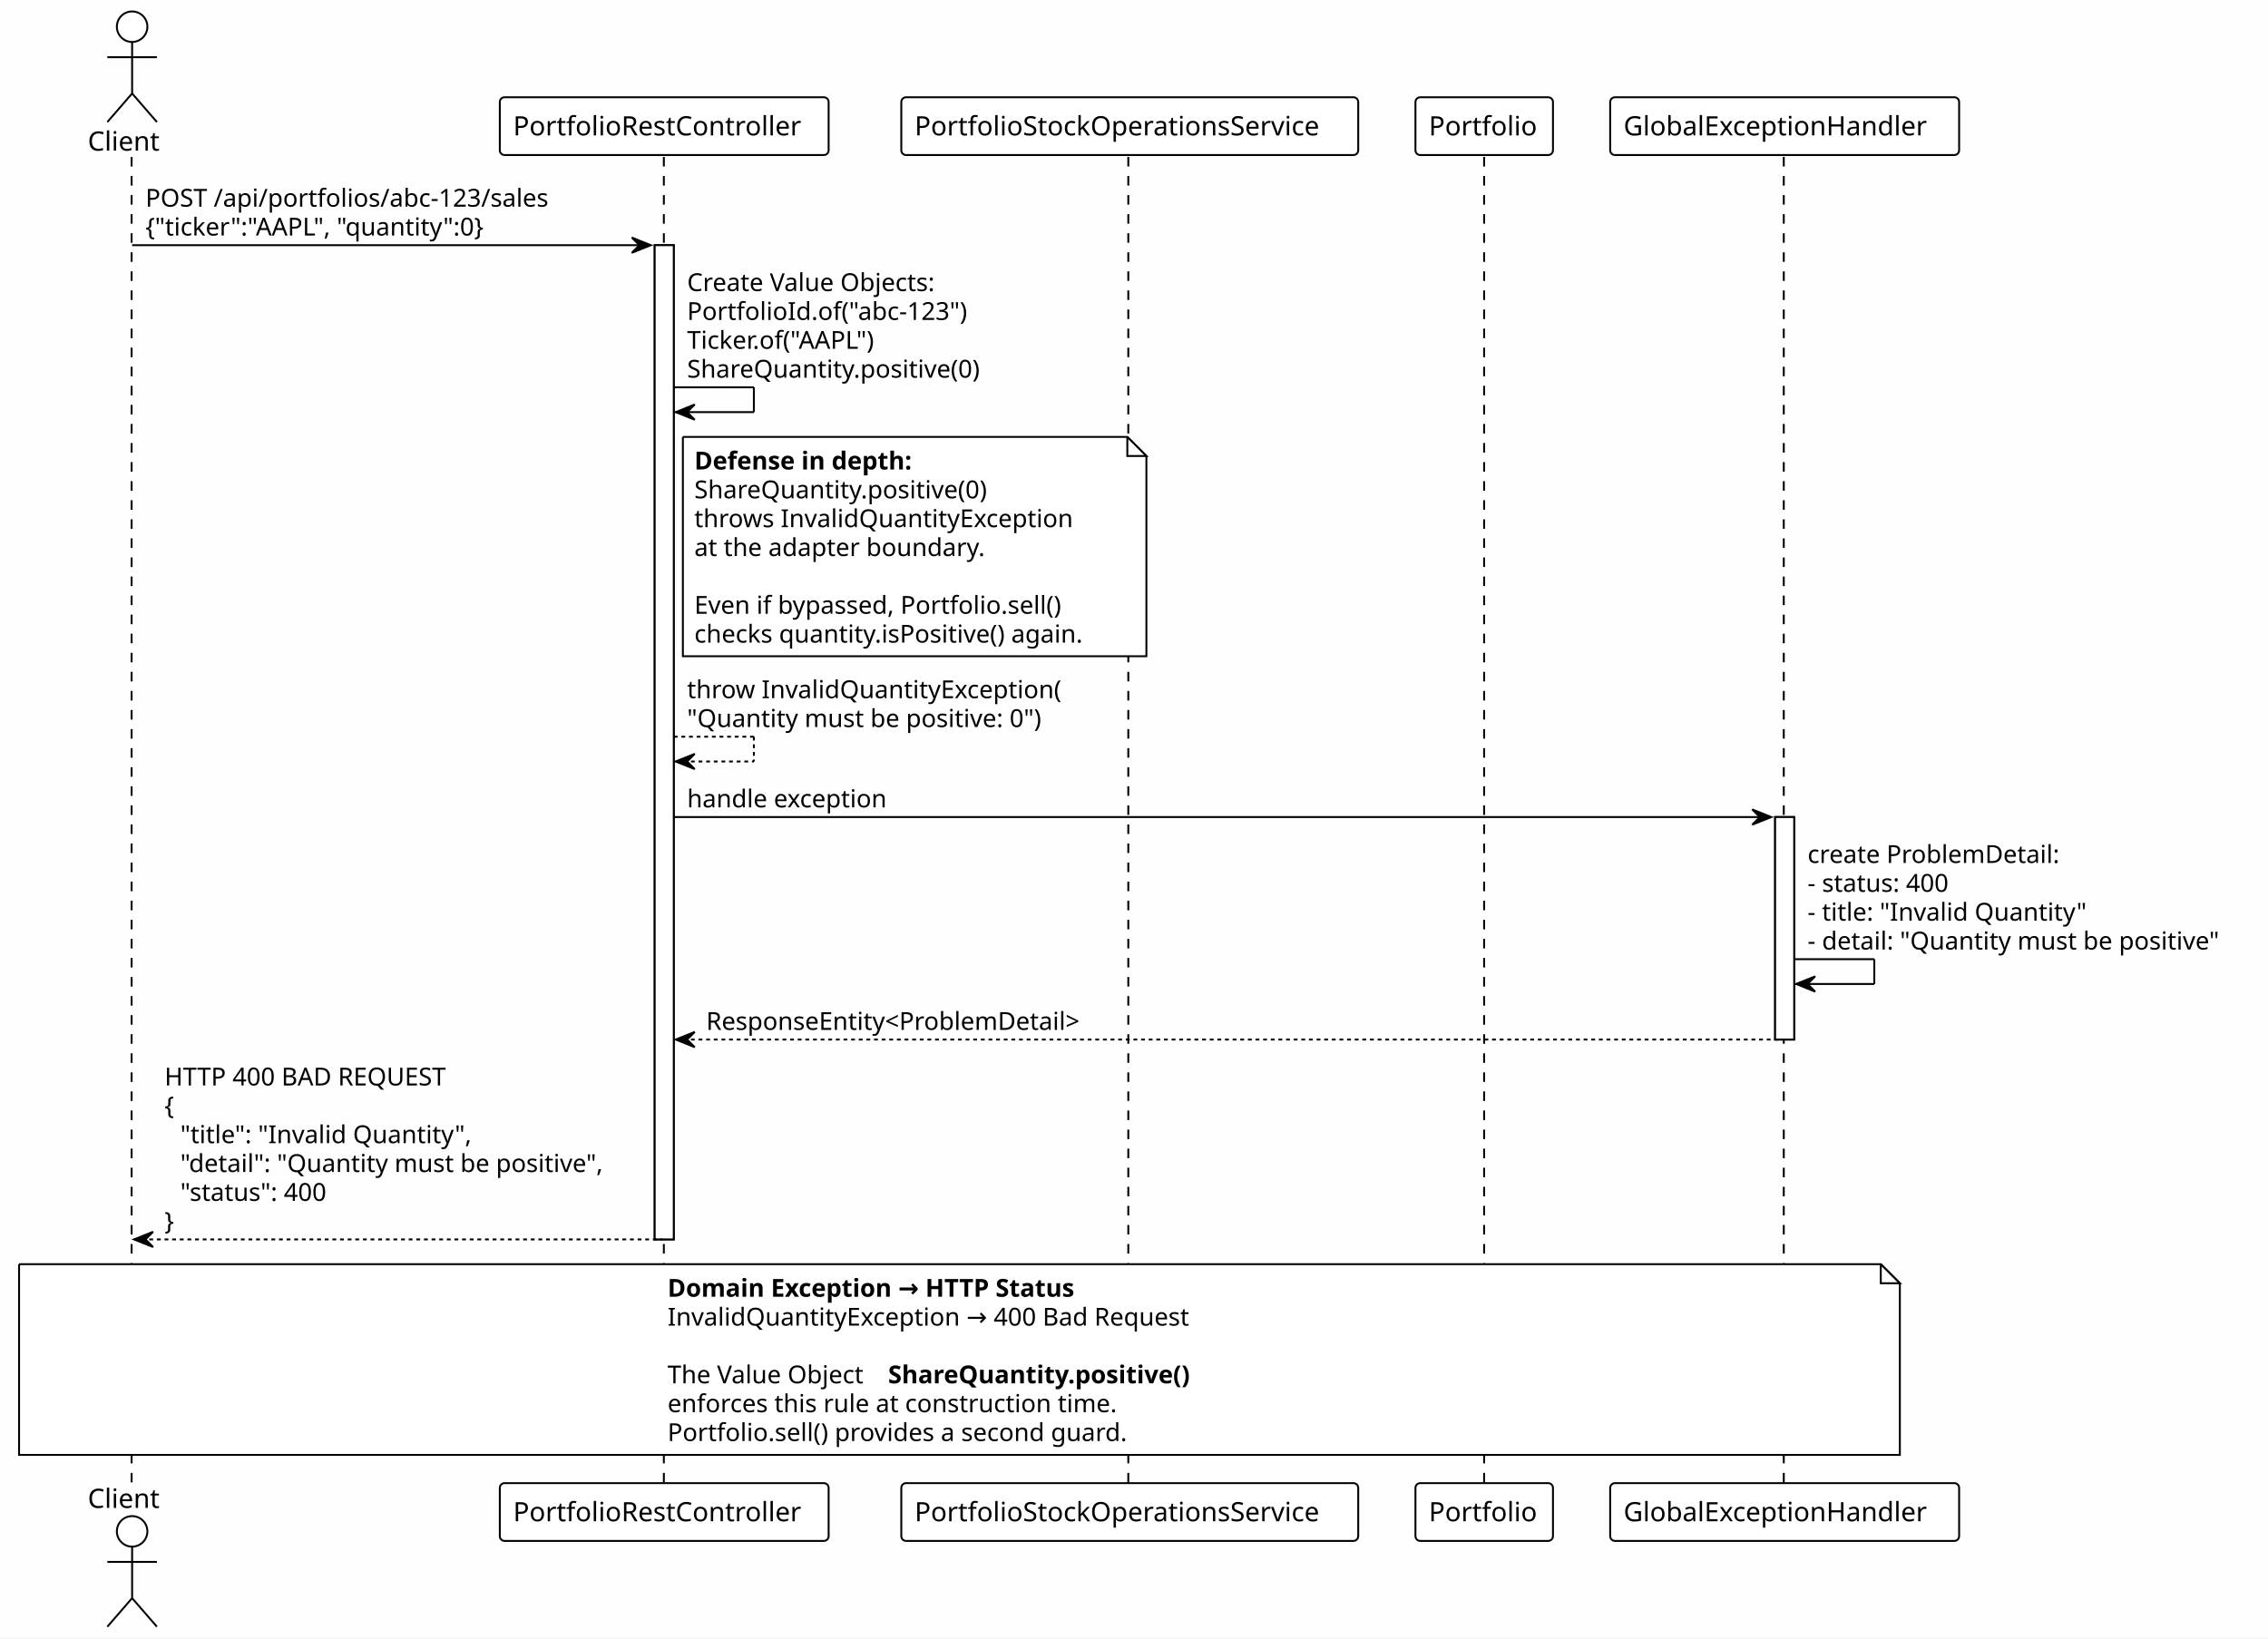
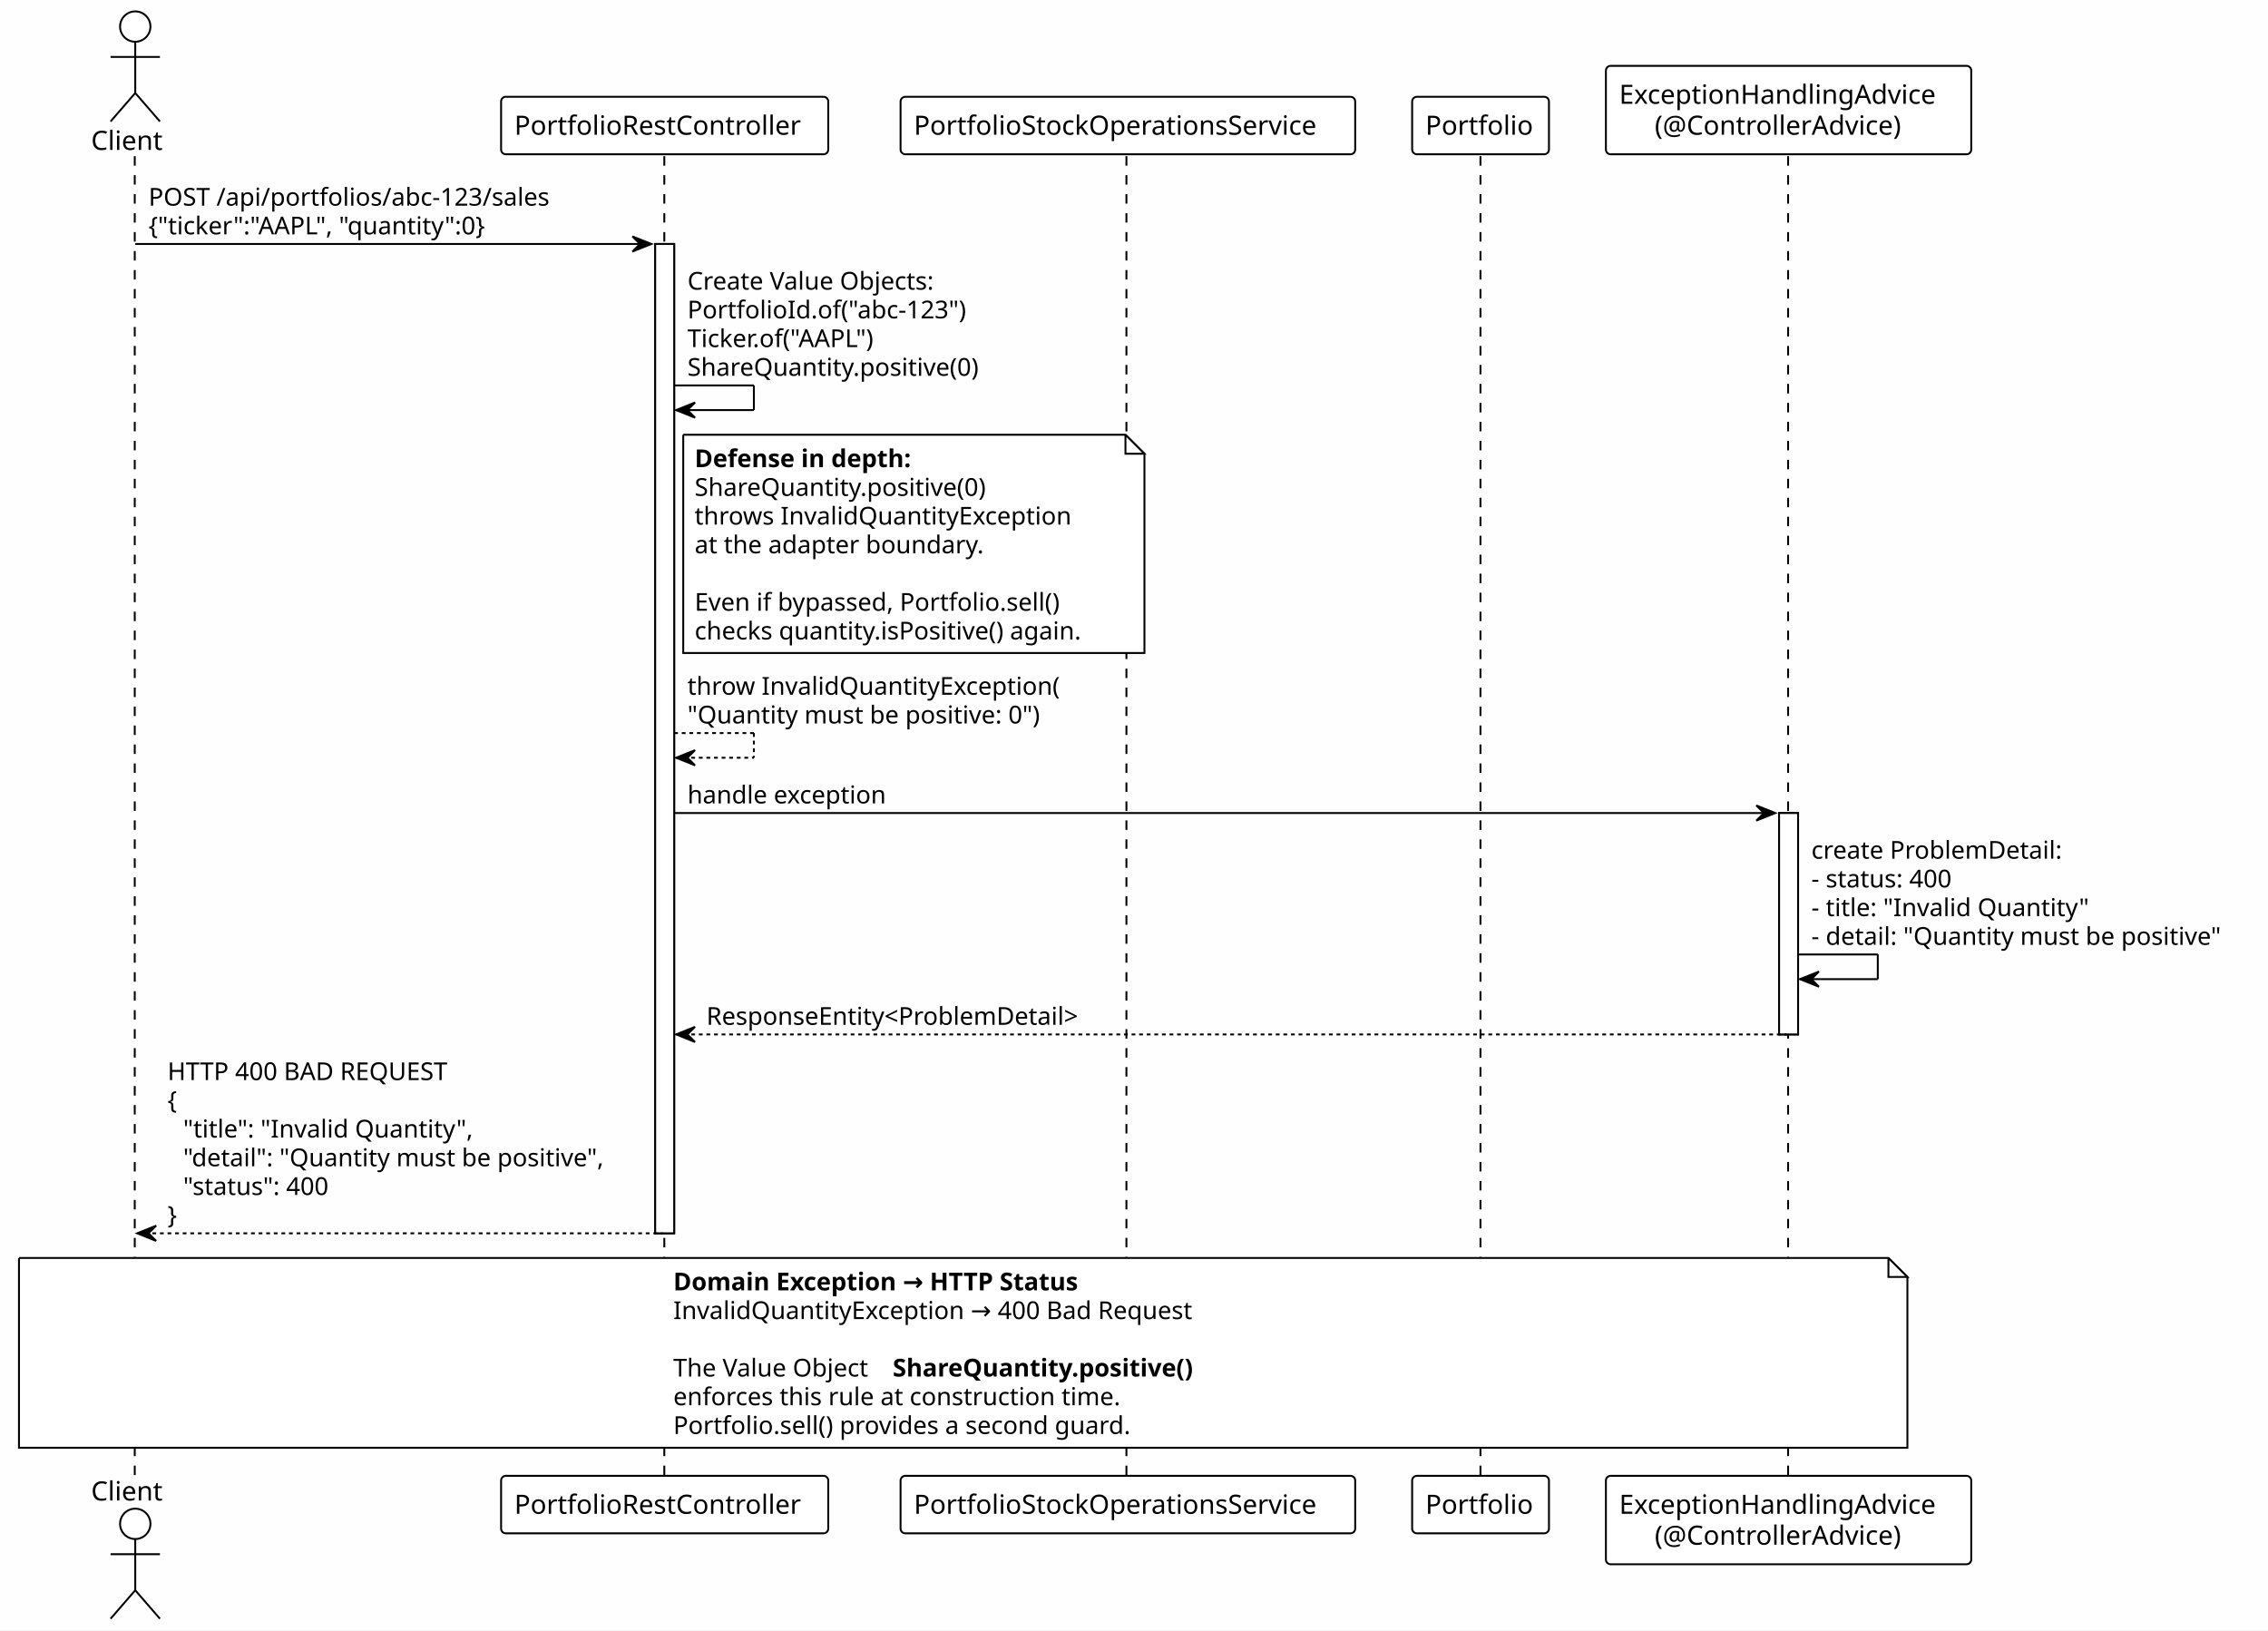
- <svg xmlns="http://www.w3.org/2000/svg" contentStyleType="text/css" data-diagram-type="SEQUENCE" height="859px" preserveAspectRatio="none" style="width:1189px;height:859px;background:#FEFEFE;" version="1.1" viewBox="0 0 1189 859" width="1189px" zoomAndPan="magnify">
+ <svg xmlns="http://www.w3.org/2000/svg" contentStyleType="text/css" data-diagram-type="SEQUENCE" height="859px" preserveAspectRatio="none" style="width:1195px;height:859px;background:#FEFEFE;" version="1.1" viewBox="0 0 1195 859" width="1195px" zoomAndPan="magnify">
  <defs />
  <g>
-     <rect fill="#FEFEFE" height="859" style="stroke:none;stroke-width:1;" width="1189" x="0" y="0" />
+     <rect fill="#FEFEFE" height="859" style="stroke:none;stroke-width:1;" width="1195" x="0" y="0" />
    <g>
-       <rect fill="#FFFFFF" height="521.32" style="stroke:#000000;stroke-width:1;" width="10" x="343.217" y="128.562" />
+       <rect fill="#FFFFFF" height="521.32" style="stroke:#000000;stroke-width:1;" width="10" x="345.217" y="128.562" />
    </g>
    <g>
-       <rect fill="#FFFFFF" height="116.664" style="stroke:#000000;stroke-width:1;" width="10" x="930.609" y="428.422" />
+       <rect fill="#FFFFFF" height="116.664" style="stroke:#000000;stroke-width:1;" width="10" x="937.394" y="428.422" />
    </g>
    <g class="participant-lifeline" data-entity-uid="part1" data-qualified-name="Client" id="part1-lifeline">
      <g>
-         <rect fill="#000000" fill-opacity="0" height="696.383" width="8" x="65.265" y="82.297" />
-         <line style="stroke:#000000;stroke-width:1;stroke-dasharray:5,5;" x1="69" x2="69" y1="82.297" y2="778.68" />
+         <rect fill="#000000" fill-opacity="0" height="696.383" width="8" x="67.265" y="82.297" />
+         <line style="stroke:#000000;stroke-width:1;stroke-dasharray:5,5;" x1="71" x2="71" y1="82.297" y2="778.68" />
      </g>
    </g>
    <g class="participant-lifeline" data-entity-uid="part2" data-qualified-name="Controller" id="part2-lifeline">
      <g>
-         <rect fill="#000000" fill-opacity="0" height="696.383" width="8" x="344.217" y="82.297" />
-         <line style="stroke:#000000;stroke-width:1;stroke-dasharray:5,5;" x1="348.022" x2="348.022" y1="82.297" y2="778.68" />
+         <rect fill="#000000" fill-opacity="0" height="696.383" width="8" x="346.217" y="82.297" />
+         <line style="stroke:#000000;stroke-width:1;stroke-dasharray:5,5;" x1="350.022" x2="350.022" y1="82.297" y2="778.68" />
      </g>
    </g>
    <g class="participant-lifeline" data-entity-uid="part3" data-qualified-name="Service" id="part3-lifeline">
      <g>
-         <rect fill="#000000" fill-opacity="0" height="696.383" width="8" x="588.28" y="82.297" />
-         <line style="stroke:#000000;stroke-width:1;stroke-dasharray:5,5;" x1="591.507" x2="591.507" y1="82.297" y2="778.68" />
+         <rect fill="#000000" fill-opacity="0" height="696.383" width="8" x="590.28" y="82.297" />
+         <line style="stroke:#000000;stroke-width:1;stroke-dasharray:5,5;" x1="593.507" x2="593.507" y1="82.297" y2="778.68" />
      </g>
    </g>
    <g class="participant-lifeline" data-entity-uid="part4" data-qualified-name="Portfolio" id="part4-lifeline">
      <g>
-         <rect fill="#000000" fill-opacity="0" height="696.383" width="8" x="774.098" y="82.297" />
-         <line style="stroke:#000000;stroke-width:1;stroke-dasharray:5,5;" x1="778.052" x2="778.052" y1="82.297" y2="778.68" />
+         <rect fill="#000000" fill-opacity="0" height="696.383" width="8" x="776.098" y="82.297" />
+         <line style="stroke:#000000;stroke-width:1;stroke-dasharray:5,5;" x1="780.052" x2="780.052" y1="82.297" y2="778.68" />
      </g>
    </g>
    <g class="participant-lifeline" data-entity-uid="part5" data-qualified-name="Handler" id="part5-lifeline">
      <g>
-         <rect fill="#000000" fill-opacity="0" height="696.383" width="8" x="931.609" y="82.297" />
-         <line style="stroke:#000000;stroke-width:1;stroke-dasharray:5,5;" x1="935.144" x2="935.144" y1="82.297" y2="778.68" />
+         <rect fill="#000000" fill-opacity="0" height="696.383" width="8" x="938.394" y="82.297" />
+         <line style="stroke:#000000;stroke-width:1;stroke-dasharray:5,5;" x1="942.144" x2="942.144" y1="82.297" y2="778.68" />
      </g>
    </g>
    <g class="participant participant-head" data-entity-uid="part1" data-qualified-name="Client" id="part1-head">
-       <text fill="#000000" font-family="Verdana" font-size="14" lengthAdjust="spacing" textLength="40.53" x="46" y="78.995">Client</text>
-       <ellipse cx="69.265" cy="14" fill="#FFFFFF" rx="8" ry="8" style="stroke:#000000;stroke-width:1;" />
-       <path d="M69.265,22 L69.265,49 M56.265,30 L82.265,30 M69.265,49 L56.265,64 M69.265,49 L82.265,64" fill="none" style="stroke:#000000;stroke-width:1;" />
+       <text fill="#000000" font-family="Verdana" font-size="14" lengthAdjust="spacing" textLength="40.53" x="48" y="78.995">Client</text>
+       <ellipse cx="71.265" cy="14" fill="#FFFFFF" rx="8" ry="8" style="stroke:#000000;stroke-width:1;" />
+       <path d="M71.265,22 L71.265,49 M58.265,30 L84.265,30 M71.265,49 L58.265,64 M71.265,49 L84.265,64" fill="none" style="stroke:#000000;stroke-width:1;" />
    </g>
    <g class="participant participant-tail" data-entity-uid="part1" data-qualified-name="Client" id="part1-tail">
-       <text fill="#000000" font-family="Verdana" font-size="14" lengthAdjust="spacing" textLength="40.53" x="46" y="790.675">Client</text>
-       <ellipse cx="69.265" cy="802.977" fill="#FFFFFF" rx="8" ry="8" style="stroke:#000000;stroke-width:1;" />
-       <path d="M69.265,810.977 L69.265,837.977 M56.265,818.977 L82.265,818.977 M69.265,837.977 L56.265,852.977 M69.265,837.977 L82.265,852.977" fill="none" style="stroke:#000000;stroke-width:1;" />
+       <text fill="#000000" font-family="Verdana" font-size="14" lengthAdjust="spacing" textLength="40.53" x="48" y="790.675">Client</text>
+       <ellipse cx="71.265" cy="802.977" fill="#FFFFFF" rx="8" ry="8" style="stroke:#000000;stroke-width:1;" />
+       <path d="M71.265,810.977 L71.265,837.977 M58.265,818.977 L84.265,818.977 M71.265,837.977 L58.265,852.977 M71.265,837.977 L84.265,852.977" fill="none" style="stroke:#000000;stroke-width:1;" />
    </g>
    <g class="participant participant-head" data-entity-uid="part2" data-qualified-name="Controller" id="part2-head">
-       <rect fill="#FFFFFF" height="30.297" rx="2.5" ry="2.5" style="stroke:#000000;stroke-width:1;" width="172.389" x="262.022" y="51" />
-       <text fill="#000000" font-family="Verdana" font-size="14" lengthAdjust="spacing" textLength="158.389" x="269.022" y="70.995">PortfolioRestController</text>
+       <rect fill="#FFFFFF" height="30.297" rx="2.5" ry="2.5" style="stroke:#000000;stroke-width:1;" width="172.389" x="264.022" y="51" />
+       <text fill="#000000" font-family="Verdana" font-size="14" lengthAdjust="spacing" textLength="158.389" x="271.022" y="70.995">PortfolioRestController</text>
    </g>
    <g class="participant participant-tail" data-entity-uid="part2" data-qualified-name="Controller" id="part2-tail">
-       <rect fill="#FFFFFF" height="30.297" rx="2.5" ry="2.5" style="stroke:#000000;stroke-width:1;" width="172.389" x="262.022" y="777.68" />
-       <text fill="#000000" font-family="Verdana" font-size="14" lengthAdjust="spacing" textLength="158.389" x="269.022" y="797.675">PortfolioRestController</text>
+       <rect fill="#FFFFFF" height="30.297" rx="2.5" ry="2.5" style="stroke:#000000;stroke-width:1;" width="172.389" x="264.022" y="777.68" />
+       <text fill="#000000" font-family="Verdana" font-size="14" lengthAdjust="spacing" textLength="158.389" x="271.022" y="797.675">PortfolioRestController</text>
    </g>
    <g class="participant participant-head" data-entity-uid="part3" data-qualified-name="Service" id="part3-head">
-       <rect fill="#FFFFFF" height="30.297" rx="2.5" ry="2.5" style="stroke:#000000;stroke-width:1;" width="239.545" x="472.507" y="51" />
-       <text fill="#000000" font-family="Verdana" font-size="14" lengthAdjust="spacing" textLength="225.545" x="479.507" y="70.995">PortfolioStockOperationsService</text>
+       <rect fill="#FFFFFF" height="30.297" rx="2.5" ry="2.5" style="stroke:#000000;stroke-width:1;" width="239.545" x="474.507" y="51" />
+       <text fill="#000000" font-family="Verdana" font-size="14" lengthAdjust="spacing" textLength="225.545" x="481.507" y="70.995">PortfolioStockOperationsService</text>
    </g>
    <g class="participant participant-tail" data-entity-uid="part3" data-qualified-name="Service" id="part3-tail">
-       <rect fill="#FFFFFF" height="30.297" rx="2.5" ry="2.5" style="stroke:#000000;stroke-width:1;" width="239.545" x="472.507" y="777.68" />
-       <text fill="#000000" font-family="Verdana" font-size="14" lengthAdjust="spacing" textLength="225.545" x="479.507" y="797.675">PortfolioStockOperationsService</text>
+       <rect fill="#FFFFFF" height="30.297" rx="2.5" ry="2.5" style="stroke:#000000;stroke-width:1;" width="239.545" x="474.507" y="777.68" />
+       <text fill="#000000" font-family="Verdana" font-size="14" lengthAdjust="spacing" textLength="225.545" x="481.507" y="797.675">PortfolioStockOperationsService</text>
    </g>
    <g class="participant participant-head" data-entity-uid="part4" data-qualified-name="Portfolio" id="part4-head">
-       <rect fill="#FFFFFF" height="30.297" rx="2.5" ry="2.5" style="stroke:#000000;stroke-width:1;" width="72.092" x="742.052" y="51" />
-       <text fill="#000000" font-family="Verdana" font-size="14" lengthAdjust="spacing" textLength="58.092" x="749.052" y="70.995">Portfolio</text>
+       <rect fill="#FFFFFF" height="30.297" rx="2.5" ry="2.5" style="stroke:#000000;stroke-width:1;" width="72.092" x="744.052" y="51" />
+       <text fill="#000000" font-family="Verdana" font-size="14" lengthAdjust="spacing" textLength="58.092" x="751.052" y="70.995">Portfolio</text>
    </g>
    <g class="participant participant-tail" data-entity-uid="part4" data-qualified-name="Portfolio" id="part4-tail">
-       <rect fill="#FFFFFF" height="30.297" rx="2.5" ry="2.5" style="stroke:#000000;stroke-width:1;" width="72.092" x="742.052" y="777.68" />
-       <text fill="#000000" font-family="Verdana" font-size="14" lengthAdjust="spacing" textLength="58.092" x="749.052" y="797.675">Portfolio</text>
+       <rect fill="#FFFFFF" height="30.297" rx="2.5" ry="2.5" style="stroke:#000000;stroke-width:1;" width="72.092" x="744.052" y="777.68" />
+       <text fill="#000000" font-family="Verdana" font-size="14" lengthAdjust="spacing" textLength="58.092" x="751.052" y="797.675">Portfolio</text>
    </g>
    <g class="participant participant-head" data-entity-uid="part5" data-qualified-name="Handler" id="part5-head">
-       <rect fill="#FFFFFF" height="30.297" rx="2.5" ry="2.5" style="stroke:#000000;stroke-width:1;" width="182.93" x="844.144" y="51" />
-       <text fill="#000000" font-family="Verdana" font-size="14" lengthAdjust="spacing" textLength="168.93" x="851.144" y="70.995">GlobalExceptionHandler</text>
+       <rect fill="#FFFFFF" height="46.594" rx="2.5" ry="2.5" style="stroke:#000000;stroke-width:1;" width="192.5" x="846.144" y="34.703" />
+       <text fill="#000000" font-family="Verdana" font-size="14" lengthAdjust="spacing" textLength="178.5" x="853.144" y="54.698">ExceptionHandlingAdvice</text>
+       <text fill="#000000" font-family="Verdana" font-size="14" lengthAdjust="spacing" textLength="141.046" x="871.871" y="70.995">(@ControllerAdvice)</text>
    </g>
    <g class="participant participant-tail" data-entity-uid="part5" data-qualified-name="Handler" id="part5-tail">
-       <rect fill="#FFFFFF" height="30.297" rx="2.5" ry="2.5" style="stroke:#000000;stroke-width:1;" width="182.93" x="844.144" y="777.68" />
-       <text fill="#000000" font-family="Verdana" font-size="14" lengthAdjust="spacing" textLength="168.93" x="851.144" y="797.675">GlobalExceptionHandler</text>
+       <rect fill="#FFFFFF" height="46.594" rx="2.5" ry="2.5" style="stroke:#000000;stroke-width:1;" width="192.5" x="846.144" y="777.68" />
+       <text fill="#000000" font-family="Verdana" font-size="14" lengthAdjust="spacing" textLength="178.5" x="853.144" y="797.675">ExceptionHandlingAdvice</text>
+       <text fill="#000000" font-family="Verdana" font-size="14" lengthAdjust="spacing" textLength="141.046" x="871.871" y="813.972">(@ControllerAdvice)</text>
    </g>
    <g>
-       <rect fill="#FFFFFF" height="521.32" style="stroke:#000000;stroke-width:1;" width="10" x="343.217" y="128.562" />
+       <rect fill="#FFFFFF" height="521.32" style="stroke:#000000;stroke-width:1;" width="10" x="345.217" y="128.562" />
    </g>
    <g>
-       <rect fill="#FFFFFF" height="116.664" style="stroke:#000000;stroke-width:1;" width="10" x="930.609" y="428.422" />
+       <rect fill="#FFFFFF" height="116.664" style="stroke:#000000;stroke-width:1;" width="10" x="937.394" y="428.422" />
    </g>
    <g class="message" data-entity-1="part1" data-entity-2="part2" id="msg1">
-       <polygon fill="#000000" points="331.217,124.562,341.217,128.562,331.217,132.562,335.217,128.562" style="stroke:#000000;stroke-width:1;" />
-       <line style="stroke:#000000;stroke-width:1;" x1="69.265" x2="337.217" y1="128.562" y2="128.562" />
-       <text fill="#000000" font-family="Verdana" font-size="13" lengthAdjust="spacing" textLength="222.866" x="76.265" y="108.364">POST /api/portfolios/abc-123/sales</text>
-       <text fill="#000000" font-family="Verdana" font-size="13" lengthAdjust="spacing" textLength="201.506" x="76.265" y="123.497">{"ticker":"AAPL", "quantity":0}</text>
+       <polygon fill="#000000" points="333.217,124.562,343.217,128.562,333.217,132.562,337.217,128.562" style="stroke:#000000;stroke-width:1;" />
+       <line style="stroke:#000000;stroke-width:1;" x1="71.265" x2="339.217" y1="128.562" y2="128.562" />
+       <text fill="#000000" font-family="Verdana" font-size="13" lengthAdjust="spacing" textLength="222.866" x="78.265" y="108.364">POST /api/portfolios/abc-123/sales</text>
+       <text fill="#000000" font-family="Verdana" font-size="13" lengthAdjust="spacing" textLength="201.506" x="78.265" y="123.497">{"ticker":"AAPL", "quantity":0}</text>
    </g>
    <g class="message" data-entity-1="part2" data-entity-2="part2" id="msg2">
-       <line style="stroke:#000000;stroke-width:1;" x1="353.217" x2="395.217" y1="203.094" y2="203.094" />
-       <line style="stroke:#000000;stroke-width:1;" x1="395.217" x2="395.217" y1="203.094" y2="216.094" />
-       <line style="stroke:#000000;stroke-width:1;" x1="354.217" x2="395.217" y1="216.094" y2="216.094" />
-       <polygon fill="#000000" points="364.217,212.094,354.217,216.094,364.217,220.094,360.217,216.094" style="stroke:#000000;stroke-width:1;" />
-       <text fill="#000000" font-family="Verdana" font-size="13" lengthAdjust="spacing" textLength="141.946" x="360.217" y="152.629">Create Value Objects:</text>
-       <text fill="#000000" font-family="Verdana" font-size="13" lengthAdjust="spacing" textLength="157.663" x="360.217" y="167.762">PortfolioId.of("abc-123")</text>
-       <text fill="#000000" font-family="Verdana" font-size="13" lengthAdjust="spacing" textLength="111.205" x="360.217" y="182.895">Ticker.of("AAPL")</text>
-       <text fill="#000000" font-family="Verdana" font-size="13" lengthAdjust="spacing" textLength="167.515" x="360.217" y="198.028">ShareQuantity.positive(0)</text>
+       <line style="stroke:#000000;stroke-width:1;" x1="355.217" x2="397.217" y1="203.094" y2="203.094" />
+       <line style="stroke:#000000;stroke-width:1;" x1="397.217" x2="397.217" y1="203.094" y2="216.094" />
+       <line style="stroke:#000000;stroke-width:1;" x1="356.217" x2="397.217" y1="216.094" y2="216.094" />
+       <polygon fill="#000000" points="366.217,212.094,356.217,216.094,366.217,220.094,362.217,216.094" style="stroke:#000000;stroke-width:1;" />
+       <text fill="#000000" font-family="Verdana" font-size="13" lengthAdjust="spacing" textLength="141.946" x="362.217" y="152.629">Create Value Objects:</text>
+       <text fill="#000000" font-family="Verdana" font-size="13" lengthAdjust="spacing" textLength="157.663" x="362.217" y="167.762">PortfolioId.of("abc-123")</text>
+       <text fill="#000000" font-family="Verdana" font-size="13" lengthAdjust="spacing" textLength="111.205" x="362.217" y="182.895">Ticker.of("AAPL")</text>
+       <text fill="#000000" font-family="Verdana" font-size="13" lengthAdjust="spacing" textLength="167.515" x="362.217" y="198.028">ShareQuantity.positive(0)</text>
    </g>
-     <path d="M358,229.094 L358,344.094 L601,344.094 L601,239.094 L591,229.094 L358,229.094" fill="#FFFFFF" style="stroke:#000000;stroke-width:1;" />
-     <path d="M591,229.094 L591,239.094 L601,239.094 L591,229.094" fill="#FFFFFF" style="stroke:#000000;stroke-width:1;" />
-     <text fill="#000000" font-family="Verdana" font-size="13" font-weight="bold" lengthAdjust="spacing" textLength="130.749" x="364" y="246.161">Defense in depth:</text>
-     <text fill="#000000" font-family="Verdana" font-size="13" lengthAdjust="spacing" textLength="167.515" x="364" y="261.293">ShareQuantity.positive(0)</text>
-     <text fill="#000000" font-family="Verdana" font-size="13" lengthAdjust="spacing" textLength="211.764" x="364" y="276.426">throws InvalidQuantityException</text>
-     <text fill="#000000" font-family="Verdana" font-size="13" lengthAdjust="spacing" textLength="163.744" x="364" y="291.559">at the adapter boundary.</text>
-     <text fill="#000000" font-family="Verdana" font-size="13" lengthAdjust="spacing" textLength="4.132" x="364" y="306.692"> </text>
-     <text fill="#000000" font-family="Verdana" font-size="13" lengthAdjust="spacing" textLength="209.035" x="364" y="321.825">Even if bypassed, Portfolio.sell()</text>
-     <text fill="#000000" font-family="Verdana" font-size="13" lengthAdjust="spacing" textLength="222.701" x="364" y="336.957">checks quantity.isPositive() again.</text>
+     <path d="M360,229.094 L360,344.094 L603,344.094 L603,239.094 L593,229.094 L360,229.094" fill="#FFFFFF" style="stroke:#000000;stroke-width:1;" />
+     <path d="M593,229.094 L593,239.094 L603,239.094 L593,229.094" fill="#FFFFFF" style="stroke:#000000;stroke-width:1;" />
+     <text fill="#000000" font-family="Verdana" font-size="13" font-weight="bold" lengthAdjust="spacing" textLength="130.749" x="366" y="246.161">Defense in depth:</text>
+     <text fill="#000000" font-family="Verdana" font-size="13" lengthAdjust="spacing" textLength="167.515" x="366" y="261.293">ShareQuantity.positive(0)</text>
+     <text fill="#000000" font-family="Verdana" font-size="13" lengthAdjust="spacing" textLength="211.764" x="366" y="276.426">throws InvalidQuantityException</text>
+     <text fill="#000000" font-family="Verdana" font-size="13" lengthAdjust="spacing" textLength="163.744" x="366" y="291.559">at the adapter boundary.</text>
+     <text fill="#000000" font-family="Verdana" font-size="13" lengthAdjust="spacing" textLength="4.132" x="366" y="306.692"> </text>
+     <text fill="#000000" font-family="Verdana" font-size="13" lengthAdjust="spacing" textLength="209.035" x="366" y="321.825">Even if bypassed, Portfolio.sell()</text>
+     <text fill="#000000" font-family="Verdana" font-size="13" lengthAdjust="spacing" textLength="222.701" x="366" y="336.957">checks quantity.isPositive() again.</text>
    <g class="message" data-entity-1="part2" data-entity-2="part2" id="msg3">
-       <line style="stroke:#000000;stroke-width:1;stroke-dasharray:2,2;" x1="353.217" x2="395.217" y1="386.289" y2="386.289" />
-       <line style="stroke:#000000;stroke-width:1;stroke-dasharray:2,2;" x1="395.217" x2="395.217" y1="386.289" y2="399.289" />
-       <line style="stroke:#000000;stroke-width:1;stroke-dasharray:2,2;" x1="354.217" x2="395.217" y1="399.289" y2="399.289" />
-       <polygon fill="#000000" points="364.217,395.289,354.217,399.289,364.217,403.289,360.217,399.289" style="stroke:#000000;stroke-width:1;" />
-       <text fill="#000000" font-family="Verdana" font-size="13" lengthAdjust="spacing" textLength="210.063" x="360.217" y="366.09">throw InvalidQuantityException(</text>
-       <text fill="#000000" font-family="Verdana" font-size="13" lengthAdjust="spacing" textLength="202.401" x="360.217" y="381.223">"Quantity must be positive: 0")</text>
+       <line style="stroke:#000000;stroke-width:1;stroke-dasharray:2,2;" x1="355.217" x2="397.217" y1="386.289" y2="386.289" />
+       <line style="stroke:#000000;stroke-width:1;stroke-dasharray:2,2;" x1="397.217" x2="397.217" y1="386.289" y2="399.289" />
+       <line style="stroke:#000000;stroke-width:1;stroke-dasharray:2,2;" x1="356.217" x2="397.217" y1="399.289" y2="399.289" />
+       <polygon fill="#000000" points="366.217,395.289,356.217,399.289,366.217,403.289,362.217,399.289" style="stroke:#000000;stroke-width:1;" />
+       <text fill="#000000" font-family="Verdana" font-size="13" lengthAdjust="spacing" textLength="210.063" x="362.217" y="366.09">throw InvalidQuantityException(</text>
+       <text fill="#000000" font-family="Verdana" font-size="13" lengthAdjust="spacing" textLength="202.401" x="362.217" y="381.223">"Quantity must be positive: 0")</text>
    </g>
    <g class="message" data-entity-1="part2" data-entity-2="part5" id="msg4">
-       <polygon fill="#000000" points="918.609,424.422,928.609,428.422,918.609,432.422,922.609,428.422" style="stroke:#000000;stroke-width:1;" />
-       <line style="stroke:#000000;stroke-width:1;" x1="353.217" x2="924.609" y1="428.422" y2="428.422" />
-       <text fill="#000000" font-family="Verdana" font-size="13" lengthAdjust="spacing" textLength="112.43" x="360.217" y="423.356">handle exception</text>
+       <polygon fill="#000000" points="925.394,424.422,935.394,428.422,925.394,432.422,929.394,428.422" style="stroke:#000000;stroke-width:1;" />
+       <line style="stroke:#000000;stroke-width:1;" x1="355.217" x2="931.394" y1="428.422" y2="428.422" />
+       <text fill="#000000" font-family="Verdana" font-size="13" lengthAdjust="spacing" textLength="112.43" x="362.217" y="423.356">handle exception</text>
    </g>
    <g class="message" data-entity-1="part5" data-entity-2="part5" id="msg5">
-       <line style="stroke:#000000;stroke-width:1;" x1="940.609" x2="982.609" y1="502.953" y2="502.953" />
-       <line style="stroke:#000000;stroke-width:1;" x1="982.609" x2="982.609" y1="502.953" y2="515.953" />
-       <line style="stroke:#000000;stroke-width:1;" x1="941.609" x2="982.609" y1="515.953" y2="515.953" />
-       <polygon fill="#000000" points="951.609,511.953,941.609,515.953,951.609,519.953,947.609,515.953" style="stroke:#000000;stroke-width:1;" />
-       <text fill="#000000" font-family="Verdana" font-size="13" lengthAdjust="spacing" textLength="142.023" x="947.609" y="452.489">create ProblemDetail:</text>
-       <text fill="#000000" font-family="Verdana" font-size="13" lengthAdjust="spacing" textLength="82.094" x="947.609" y="467.622">- status: 400</text>
-       <text fill="#000000" font-family="Verdana" font-size="13" lengthAdjust="spacing" textLength="158.228" x="947.609" y="482.754">- title: "Invalid Quantity"</text>
-       <text fill="#000000" font-family="Verdana" font-size="13" lengthAdjust="spacing" textLength="234.419" x="947.609" y="497.887">- detail: "Quantity must be positive"</text>
+       <line style="stroke:#000000;stroke-width:1;" x1="947.394" x2="989.394" y1="502.953" y2="502.953" />
+       <line style="stroke:#000000;stroke-width:1;" x1="989.394" x2="989.394" y1="502.953" y2="515.953" />
+       <line style="stroke:#000000;stroke-width:1;" x1="948.394" x2="989.394" y1="515.953" y2="515.953" />
+       <polygon fill="#000000" points="958.394,511.953,948.394,515.953,958.394,519.953,954.394,515.953" style="stroke:#000000;stroke-width:1;" />
+       <text fill="#000000" font-family="Verdana" font-size="13" lengthAdjust="spacing" textLength="142.023" x="954.394" y="452.489">create ProblemDetail:</text>
+       <text fill="#000000" font-family="Verdana" font-size="13" lengthAdjust="spacing" textLength="82.094" x="954.394" y="467.622">- status: 400</text>
+       <text fill="#000000" font-family="Verdana" font-size="13" lengthAdjust="spacing" textLength="158.228" x="954.394" y="482.754">- title: "Invalid Quantity"</text>
+       <text fill="#000000" font-family="Verdana" font-size="13" lengthAdjust="spacing" textLength="234.419" x="954.394" y="497.887">- detail: "Quantity must be positive"</text>
    </g>
    <g class="message" data-entity-1="part5" data-entity-2="part2" id="msg6">
-       <polygon fill="#000000" points="364.217,541.086,354.217,545.086,364.217,549.086,360.217,545.086" style="stroke:#000000;stroke-width:1;" />
-       <line style="stroke:#000000;stroke-width:1;stroke-dasharray:2,2;" x1="358.217" x2="934.609" y1="545.086" y2="545.086" />
-       <text fill="#000000" font-family="Verdana" font-size="13" lengthAdjust="spacing" textLength="214.716" x="370.217" y="540.02">ResponseEntity&lt;ProblemDetail&gt;</text>
+       <polygon fill="#000000" points="366.217,541.086,356.217,545.086,366.217,549.086,362.217,545.086" style="stroke:#000000;stroke-width:1;" />
+       <line style="stroke:#000000;stroke-width:1;stroke-dasharray:2,2;" x1="360.217" x2="941.394" y1="545.086" y2="545.086" />
+       <text fill="#000000" font-family="Verdana" font-size="13" lengthAdjust="spacing" textLength="214.716" x="372.217" y="540.02">ResponseEntity&lt;ProblemDetail&gt;</text>
    </g>
    <g class="message" data-entity-1="part2" data-entity-2="part1" id="msg7">
-       <polygon fill="#000000" points="80.265,645.883,70.265,649.883,80.265,653.883,76.265,649.883" style="stroke:#000000;stroke-width:1;" />
-       <line style="stroke:#000000;stroke-width:1;stroke-dasharray:2,2;" x1="74.265" x2="347.217" y1="649.883" y2="649.883" />
-       <text fill="#000000" font-family="Verdana" font-size="13" lengthAdjust="spacing" textLength="159.929" x="86.265" y="569.153">HTTP 400 BAD REQUEST</text>
-       <text fill="#000000" font-family="Verdana" font-size="13" lengthAdjust="spacing" textLength="8.271" x="86.265" y="584.286">{</text>
-       <text fill="#000000" font-family="Verdana" font-size="13" lengthAdjust="spacing" textLength="165.496" x="94.53" y="599.418">"title": "Invalid Quantity",</text>
-       <text fill="#000000" font-family="Verdana" font-size="13" lengthAdjust="spacing" textLength="241.687" x="94.53" y="614.551">"detail": "Quantity must be positive",</text>
-       <text fill="#000000" font-family="Verdana" font-size="13" lengthAdjust="spacing" textLength="85.23" x="94.53" y="629.684">"status": 400</text>
-       <text fill="#000000" font-family="Verdana" font-size="13" lengthAdjust="spacing" textLength="8.271" x="86.265" y="644.817">}</text>
+       <polygon fill="#000000" points="82.265,645.883,72.265,649.883,82.265,653.883,78.265,649.883" style="stroke:#000000;stroke-width:1;" />
+       <line style="stroke:#000000;stroke-width:1;stroke-dasharray:2,2;" x1="76.265" x2="349.217" y1="649.883" y2="649.883" />
+       <text fill="#000000" font-family="Verdana" font-size="13" lengthAdjust="spacing" textLength="159.929" x="88.265" y="569.153">HTTP 400 BAD REQUEST</text>
+       <text fill="#000000" font-family="Verdana" font-size="13" lengthAdjust="spacing" textLength="8.271" x="88.265" y="584.286">{</text>
+       <text fill="#000000" font-family="Verdana" font-size="13" lengthAdjust="spacing" textLength="165.496" x="96.53" y="599.418">"title": "Invalid Quantity",</text>
+       <text fill="#000000" font-family="Verdana" font-size="13" lengthAdjust="spacing" textLength="241.687" x="96.53" y="614.551">"detail": "Quantity must be positive",</text>
+       <text fill="#000000" font-family="Verdana" font-size="13" lengthAdjust="spacing" textLength="85.23" x="96.53" y="629.684">"status": 400</text>
+       <text fill="#000000" font-family="Verdana" font-size="13" lengthAdjust="spacing" textLength="8.271" x="88.265" y="644.817">}</text>
    </g>
-     <path d="M10,662.883 L10,762.883 L996,762.883 L996,672.883 L986,662.883 L10,662.883" fill="#FFFFFF" style="stroke:#000000;stroke-width:1;" />
-     <path d="M986,662.883 L986,672.883 L996,672.883 L986,662.883" fill="#FFFFFF" style="stroke:#000000;stroke-width:1;" />
-     <text fill="#000000" font-family="Verdana" font-size="13" font-weight="bold" lengthAdjust="spacing" textLength="242.398" x="349.964" y="679.95">Domain Exception → HTTP Status</text>
-     <text fill="#000000" font-family="Verdana" font-size="13" lengthAdjust="spacing" textLength="294.353" x="349.964" y="695.082">InvalidQuantityException → 400 Bad Request</text>
-     <text fill="#000000" font-family="Verdana" font-size="13" lengthAdjust="spacing" textLength="4.132" x="349.964" y="710.215"> </text>
-     <text fill="#000000" font-family="Verdana" font-size="13" lengthAdjust="spacing" textLength="111.49" x="349.964" y="725.348">The Value Object</text>
-     <text fill="#000000" font-family="Verdana" font-size="13" font-weight="bold" lengthAdjust="spacing" textLength="181.524" x="465.586" y="725.348">ShareQuantity.positive()</text>
-     <text fill="#000000" font-family="Verdana" font-size="13" lengthAdjust="spacing" textLength="253.018" x="349.964" y="740.481">enforces this rule at construction time.</text>
-     <text fill="#000000" font-family="Verdana" font-size="13" lengthAdjust="spacing" textLength="259.137" x="349.964" y="755.614">Portfolio.sell() provides a second guard.</text>
+     <path d="M10,662.883 L10,762.883 L1005,762.883 L1005,672.883 L995,662.883 L10,662.883" fill="#FFFFFF" style="stroke:#000000;stroke-width:1;" />
+     <path d="M995,662.883 L995,672.883 L1005,672.883 L995,662.883" fill="#FFFFFF" style="stroke:#000000;stroke-width:1;" />
+     <text fill="#000000" font-family="Verdana" font-size="13" font-weight="bold" lengthAdjust="spacing" textLength="242.398" x="354.749" y="679.95">Domain Exception → HTTP Status</text>
+     <text fill="#000000" font-family="Verdana" font-size="13" lengthAdjust="spacing" textLength="294.353" x="354.749" y="695.082">InvalidQuantityException → 400 Bad Request</text>
+     <text fill="#000000" font-family="Verdana" font-size="13" lengthAdjust="spacing" textLength="4.132" x="354.749" y="710.215"> </text>
+     <text fill="#000000" font-family="Verdana" font-size="13" lengthAdjust="spacing" textLength="111.49" x="354.749" y="725.348">The Value Object</text>
+     <text fill="#000000" font-family="Verdana" font-size="13" font-weight="bold" lengthAdjust="spacing" textLength="181.524" x="470.371" y="725.348">ShareQuantity.positive()</text>
+     <text fill="#000000" font-family="Verdana" font-size="13" lengthAdjust="spacing" textLength="253.018" x="354.749" y="740.481">enforces this rule at construction time.</text>
+     <text fill="#000000" font-family="Verdana" font-size="13" lengthAdjust="spacing" textLength="259.137" x="354.749" y="755.614">Portfolio.sell() provides a second guard.</text>
  </g>
</svg>
